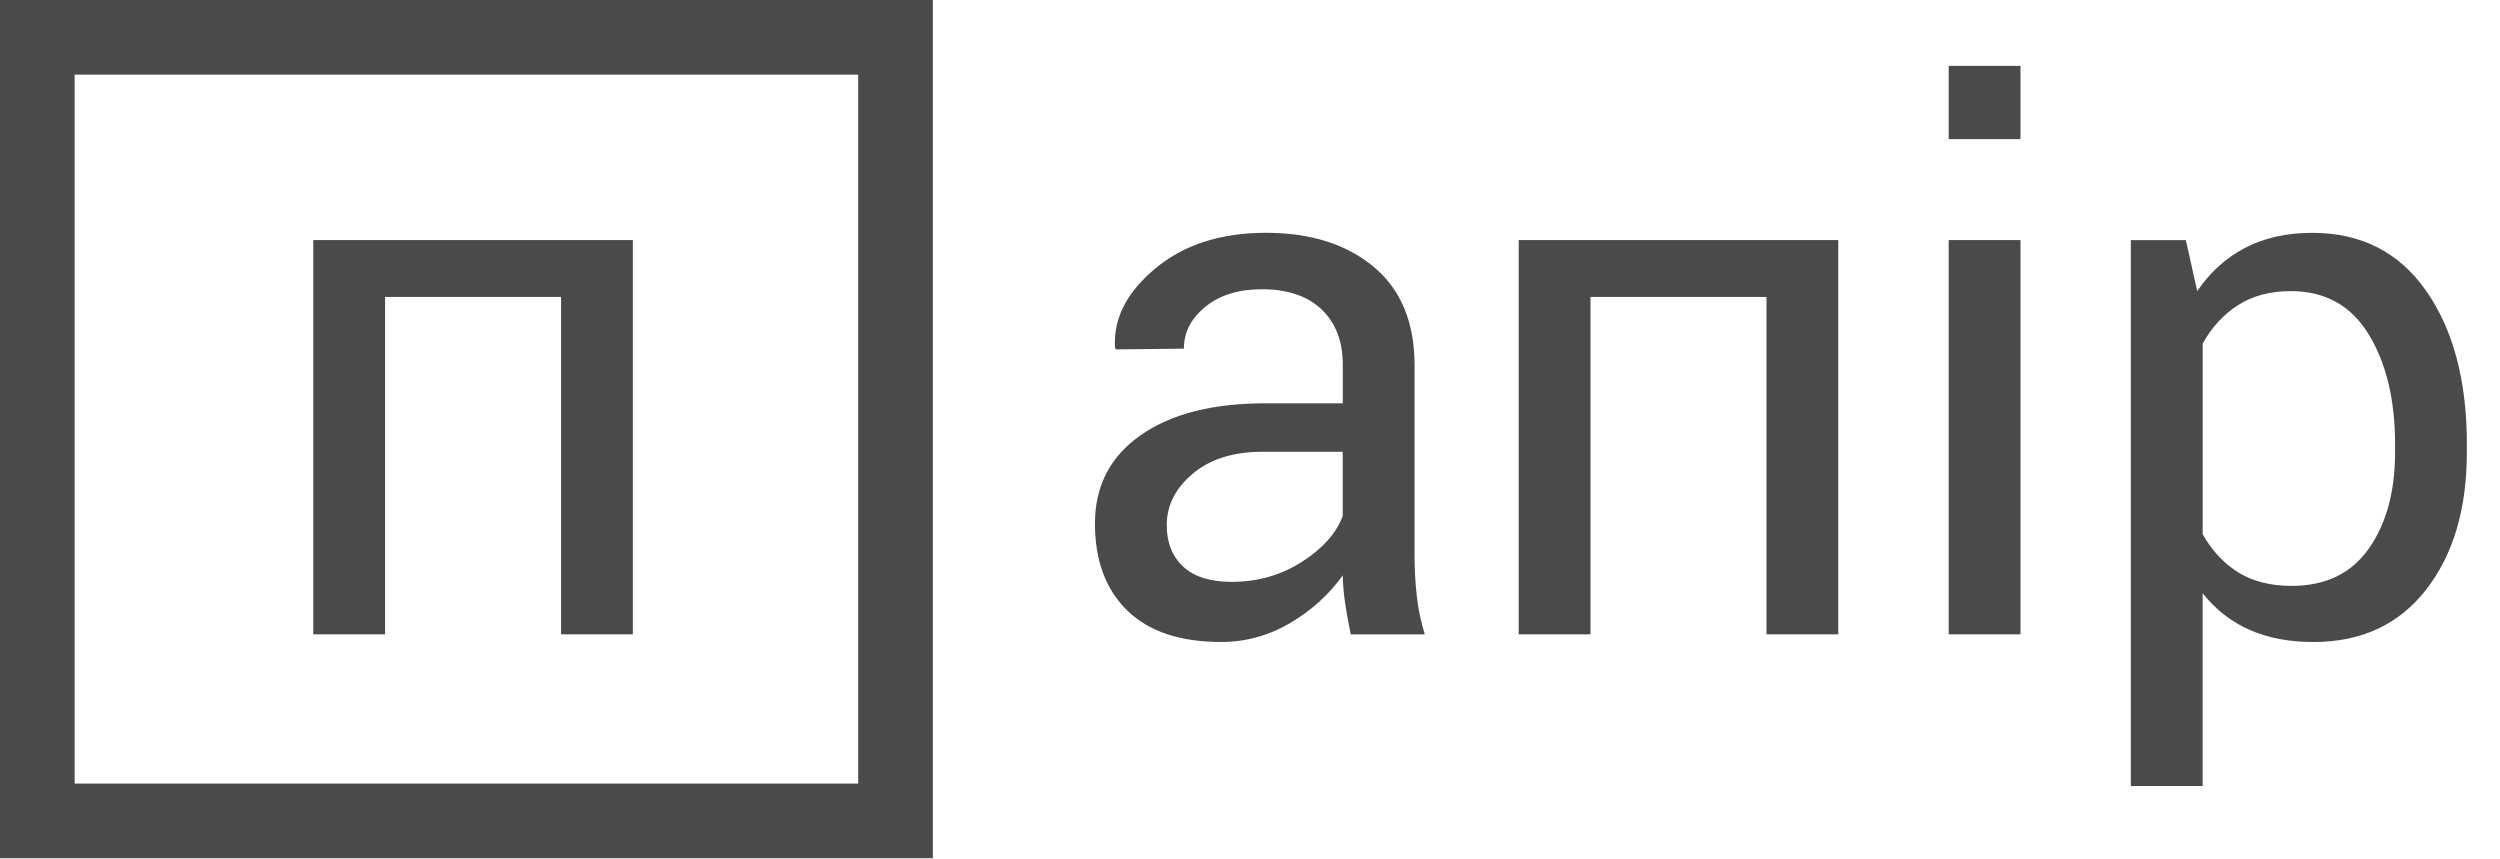
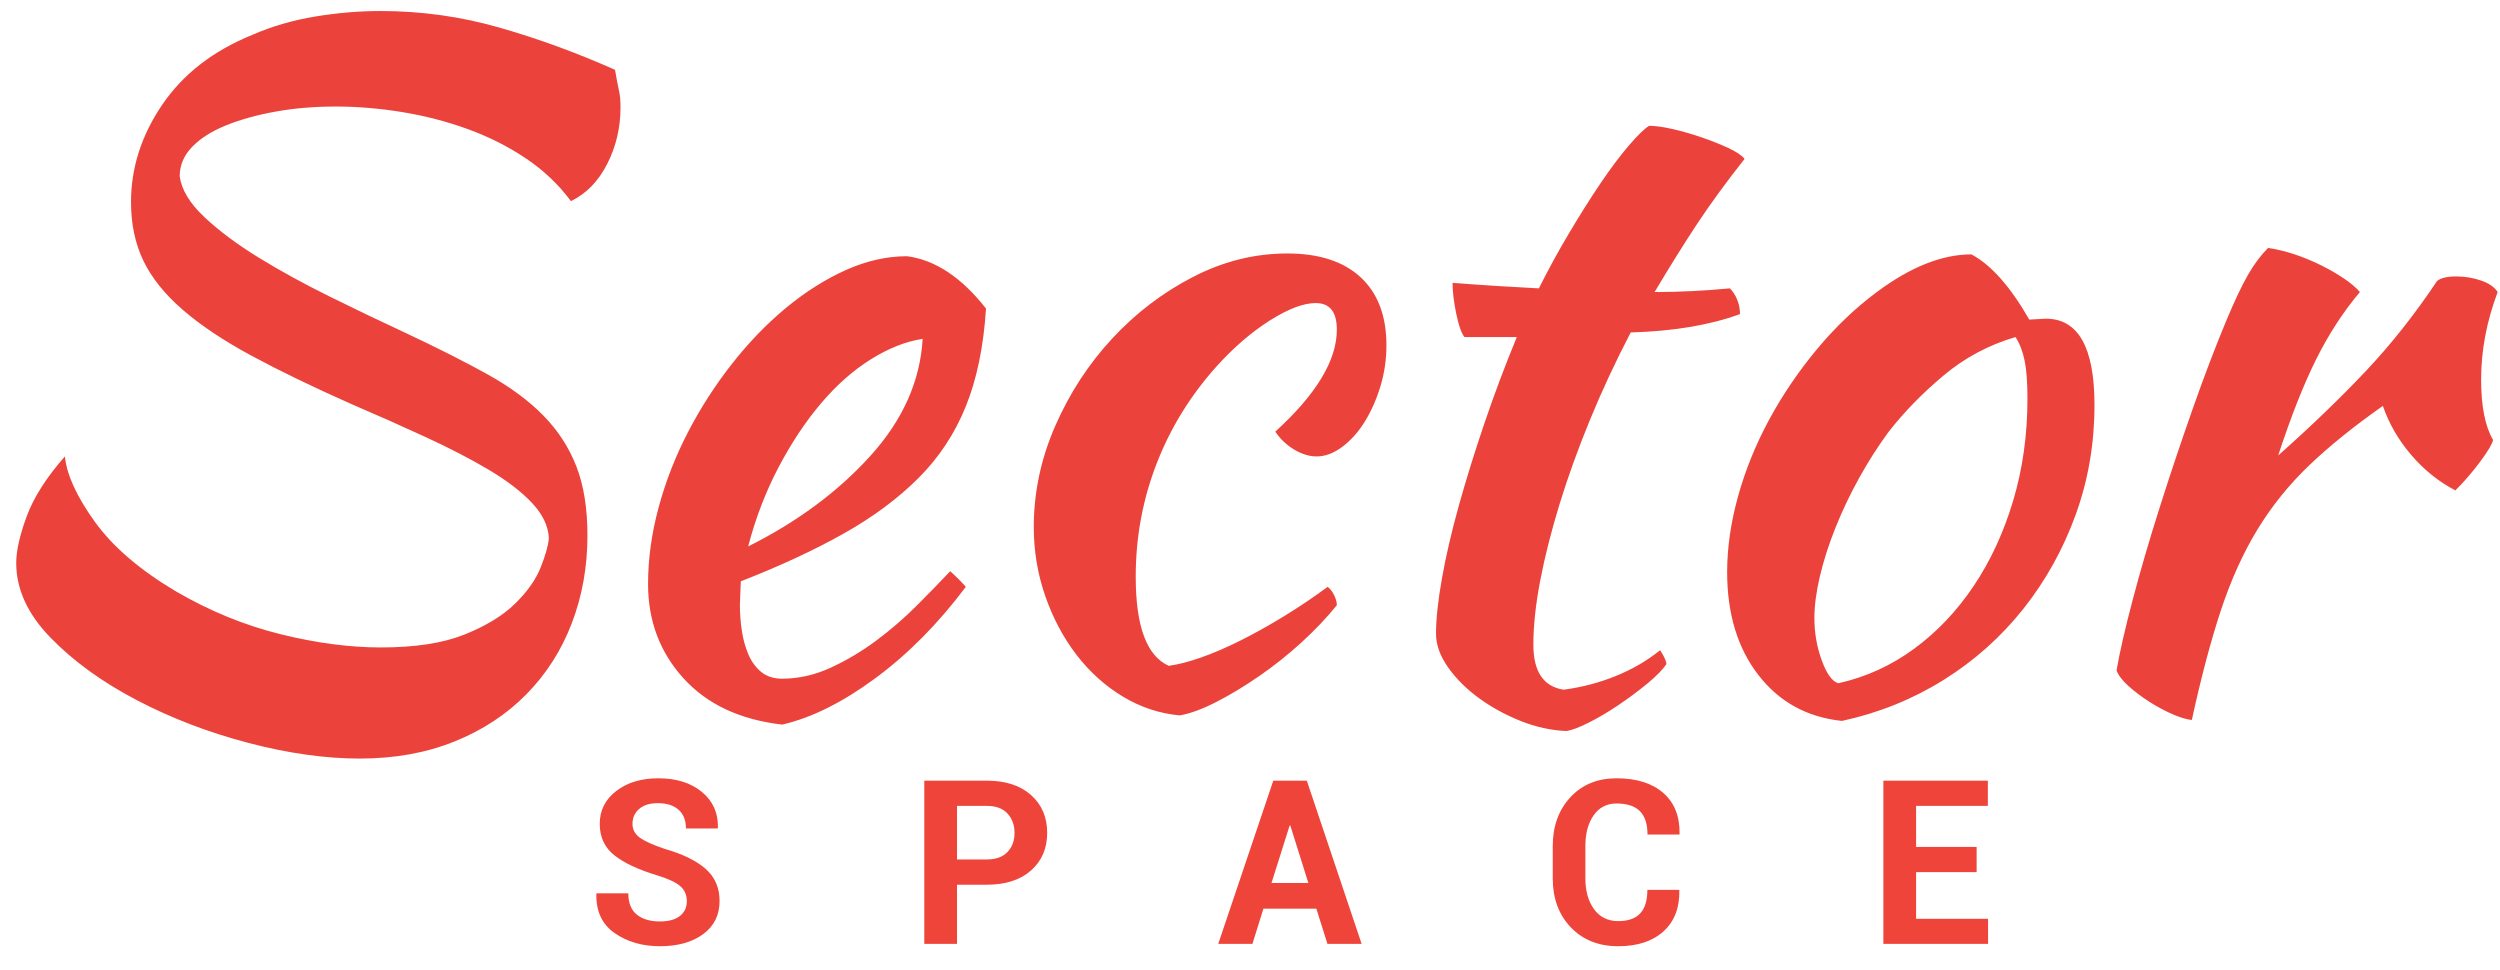
- <svg xmlns="http://www.w3.org/2000/svg" width="67" height="23" viewBox="0 0 67 23">
+ <svg xmlns="http://www.w3.org/2000/svg" width="98" height="38" viewBox="0 0 98 38">
  <g fill="none">
-     <path d="M16.961 17h-1.924v-9.043h-4.717v9.043h-1.924v-10.566h8.564v10.566zm19.238 0c-.065-.319-.116-.601-.151-.845-.036-.244-.057-.49-.063-.737-.358.508-.825.933-1.401 1.274-.576.342-1.196.513-1.86.513-1.1 0-1.938-.282-2.515-.845-.576-.563-.864-1.34-.864-2.329 0-1.009.409-1.798 1.226-2.368.817-.57 1.925-.854 3.325-.854h2.09v-1.045c0-.618-.189-1.108-.566-1.47-.378-.361-.911-.542-1.602-.542-.625 0-1.13.156-1.514.469-.384.313-.576.687-.576 1.123l-1.826.02-.02-.059c-.046-.768.314-1.471 1.079-2.109.765-.638 1.753-.957 2.964-.957 1.198 0 2.161.304 2.891.913.729.609 1.094 1.486 1.094 2.632v5.088c0 .378.02.742.059 1.094.039.352.111.697.215 1.035h-1.982zm-3.193-1.406c.697 0 1.325-.179 1.885-.537.56-.358.924-.768 1.094-1.23v-1.719h-2.158c-.775 0-1.395.195-1.86.586-.465.391-.698.85-.698 1.377 0 .469.146.84.439 1.113.293.273.726.41 1.299.41zm16.26 1.406h-1.924v-9.043h-4.717v9.043h-1.924v-10.566h8.564v10.566zm4.883 0h-1.924v-10.566h1.924v10.566zm0-13.271h-1.924v-1.963h1.924v1.963zm11.963 8.389c0 1.523-.365 2.752-1.094 3.687-.729.934-1.735 1.401-3.018 1.401-.651 0-1.222-.109-1.714-.327-.492-.218-.91-.545-1.255-.981v5.166h-1.924v-14.629h1.475l.303 1.367c.345-.508.775-.895 1.289-1.162.514-.267 1.113-.4 1.797-.4 1.309 0 2.326.519 3.052 1.558.726 1.038 1.089 2.41 1.089 4.116v.205zm-1.924-.205c0-1.198-.236-2.183-.708-2.954-.472-.771-1.167-1.157-2.085-1.157-.553 0-1.025.125-1.416.376s-.706.594-.947 1.03v5.107c.241.436.557.776.947 1.021.391.244.869.366 1.436.366.911 0 1.602-.334 2.07-1.001.469-.667.703-1.528.703-2.583v-.205z" fill="#4A4A4A" />
-     <path stroke="#4A4A4A" stroke-width="2" d="M1 1h23v21h-23z" />
+     <path d="M24.108 2.736c.072.408.126.69.162.846.036.156.054.366.054.63 0 .792-.174 1.53-.522 2.214-.348.684-.822 1.17-1.422 1.458-.48-.648-1.068-1.206-1.764-1.674-.696-.468-1.458-.852-2.286-1.152-.828-.3-1.686-.522-2.574-.666-.888-.144-1.752-.216-2.592-.216-.84 0-1.626.066-2.358.198-.732.132-1.38.312-1.944.54-.564.228-1.008.51-1.332.846-.324.336-.486.72-.486 1.152.072.528.396 1.062.972 1.602s1.284 1.068 2.124 1.584c.84.516 1.77 1.026 2.79 1.53s2.022.984 3.006 1.44c1.224.576 2.28 1.11 3.168 1.602.888.492 1.62 1.032 2.196 1.62.576.588 1.008 1.254 1.296 1.998.288.744.432 1.644.432 2.7 0 1.224-.204 2.37-.612 3.438-.408 1.068-1.002 1.998-1.782 2.79s-1.722 1.41-2.826 1.854c-1.104.444-2.34.666-3.708.666-1.344 0-2.796-.204-4.356-.612-1.56-.408-3.018-.966-4.374-1.674-1.356-.708-2.484-1.524-3.384-2.448-.9-.924-1.35-1.902-1.35-2.934 0-.48.138-1.092.414-1.836.276-.744.774-1.524 1.494-2.34.072.72.462 1.572 1.17 2.556s1.77 1.896 3.186 2.736c1.32.768 2.682 1.326 4.086 1.674 1.404.348 2.718.522 3.942.522 1.344 0 2.436-.168 3.276-.504.84-.336 1.5-.738 1.98-1.206.48-.468.816-.942 1.008-1.422.192-.48.3-.864.324-1.152-.024-.48-.246-.942-.666-1.386-.42-.444-.984-.876-1.692-1.296-.708-.42-1.53-.846-2.466-1.278-.936-.432-1.908-.864-2.916-1.296-1.512-.672-2.814-1.302-3.906-1.89-1.092-.588-1.992-1.188-2.7-1.8-.708-.612-1.224-1.254-1.548-1.926-.324-.672-.486-1.44-.486-2.304 0-1.344.408-2.616 1.224-3.816.816-1.2 1.992-2.112 3.528-2.736.768-.336 1.59-.576 2.466-.72.876-.144 1.734-.216 2.574-.216 1.584 0 3.132.216 4.644.648 1.512.432 3.024.984 4.536 1.656zm14.544 9.36c-.096 1.488-.36 2.766-.792 3.834-.432 1.068-1.05 2.004-1.854 2.808-.804.804-1.782 1.53-2.934 2.178-1.152.648-2.496 1.272-4.032 1.872l-.018.45-.018.486c0 .312.024.636.072.972.048.336.132.648.252.936.12.288.288.522.504.702.216.18.492.27.828.27.648 0 1.284-.144 1.908-.432.624-.288 1.218-.642 1.782-1.062.564-.42 1.092-.876 1.584-1.368.492-.492.93-.942 1.314-1.35.24.216.444.42.612.612-1.08 1.44-2.262 2.634-3.546 3.582-1.284.948-2.502 1.554-3.654 1.818-1.656-.192-2.946-.798-3.87-1.818-.924-1.02-1.386-2.25-1.386-3.69 0-.984.138-1.986.414-3.006.276-1.02.66-2.004 1.152-2.952.492-.948 1.068-1.842 1.728-2.682.66-.84 1.368-1.572 2.124-2.196.756-.624 1.536-1.116 2.34-1.476.804-.36 1.602-.54 2.394-.54 1.104.144 2.136.828 3.096 2.052zm-2.484 1.188c-.648.096-1.32.36-2.016.792-.696.432-1.35 1.008-1.962 1.728-.612.72-1.17 1.56-1.674 2.52s-.9 1.992-1.188 3.096c1.92-.96 3.516-2.142 4.788-3.546 1.272-1.404 1.956-2.934 2.052-4.59zm4.356 7.38c0-1.368.282-2.694.846-3.978.564-1.284 1.308-2.424 2.232-3.42.924-.996 1.98-1.8 3.168-2.412 1.188-.612 2.418-.918 3.69-.918 1.248 0 2.208.312 2.88.936.672.624 1.008 1.512 1.008 2.664 0 .552-.078 1.086-.234 1.602-.156.516-.36.978-.612 1.386-.252.408-.546.738-.882.99-.336.252-.672.378-1.008.378-.288 0-.582-.09-.882-.27-.3-.18-.546-.414-.738-.702 1.608-1.464 2.412-2.796 2.412-3.996 0-.696-.276-1.044-.828-1.044-.48 0-1.08.228-1.8.684-.72.456-1.416 1.056-2.088 1.8-1.032 1.152-1.818 2.43-2.358 3.834s-.81 2.874-.81 4.41c0 1.944.432 3.108 1.296 3.492.36-.048.78-.156 1.26-.324s.996-.39 1.548-.666 1.122-.594 1.71-.954c.588-.36 1.158-.744 1.71-1.152.096.072.18.18.252.324.072.144.108.276.108.396-.408.504-.876.996-1.404 1.476-.528.48-1.08.918-1.656 1.314-.576.396-1.134.732-1.674 1.008s-1.014.45-1.422.522c-.792-.072-1.536-.318-2.232-.738-.696-.42-1.302-.966-1.818-1.638-.516-.672-.924-1.44-1.224-2.304-.3-.864-.45-1.764-.45-2.7zm16.884-7.452c-.12-.144-.228-.45-.324-.918s-.144-.87-.144-1.206c.624.048 1.224.09 1.8.126.576.036 1.104.066 1.584.09.36-.72.75-1.434 1.17-2.142.42-.708.828-1.356 1.224-1.944.396-.588.768-1.086 1.116-1.494.348-.408.618-.672.81-.792.24 0 .546.042.918.126.372.084.75.192 1.134.324.384.132.732.27 1.044.414.312.144.528.288.648.432-.72.912-1.338 1.758-1.854 2.538-.516.78-1.074 1.674-1.674 2.682.48 0 .966-.012 1.458-.036.492-.024.99-.06 1.494-.108.12.12.216.27.288.45.072.18.108.366.108.558-1.176.432-2.604.672-4.284.72-.6 1.152-1.134 2.298-1.602 3.438-.468 1.14-.864 2.238-1.188 3.294-.324 1.056-.576 2.052-.756 2.988-.18.936-.27 1.776-.27 2.52 0 1.056.396 1.644 1.188 1.764.72-.096 1.404-.276 2.052-.54.648-.264 1.224-.6 1.728-1.008.144.216.228.396.252.54-.144.216-.39.468-.738.756s-.726.57-1.134.846c-.408.276-.804.51-1.188.702-.384.192-.672.3-.864.324-.6-.024-1.2-.156-1.8-.396-.6-.24-1.146-.54-1.638-.9s-.894-.762-1.206-1.206c-.312-.444-.468-.882-.468-1.314 0-.576.078-1.302.234-2.178.156-.876.378-1.83.666-2.862.288-1.032.624-2.112 1.008-3.24.384-1.128.804-2.244 1.26-3.348h-2.052zm14.796 15.048c-1.368-.144-2.46-.744-3.276-1.8-.816-1.056-1.224-2.4-1.224-4.032 0-.96.144-1.956.432-2.988.288-1.032.696-2.034 1.224-3.006s1.152-1.89 1.872-2.754c.72-.864 1.5-1.608 2.34-2.232 1.32-.984 2.556-1.476 3.708-1.476.768.408 1.524 1.26 2.268 2.556l.324-.018.324-.018c1.272 0 1.908 1.128 1.908 3.384 0 1.512-.246 2.946-.738 4.302-.492 1.356-1.176 2.586-2.052 3.69-.876 1.104-1.92 2.034-3.132 2.79-1.212.756-2.538 1.29-3.978 1.602zm1.836-11.34c-.408.552-.792 1.152-1.152 1.8-.36.648-.672 1.302-.936 1.962-.264.66-.468 1.296-.612 1.908-.144.612-.216 1.158-.216 1.638 0 .576.096 1.128.288 1.656.192.528.408.828.648.9 1.08-.24 2.07-.69 2.97-1.35.9-.66 1.68-1.482 2.34-2.466.66-.984 1.176-2.1 1.548-3.348.372-1.248.558-2.58.558-3.996 0-.624-.036-1.116-.108-1.476-.072-.36-.192-.672-.36-.936-1.056.312-1.998.816-2.826 1.512-.828.696-1.542 1.428-2.142 2.196zm8.928 9.36c.12-.696.33-1.614.63-2.754s.654-2.352 1.062-3.636c.408-1.284.84-2.574 1.296-3.87.456-1.296.9-2.46 1.332-3.492.312-.744.588-1.326.828-1.746.24-.42.504-.774.792-1.062.336.048.684.132 1.044.252s.708.264 1.044.432c.336.168.636.342.9.522s.468.354.612.522c-.648.768-1.218 1.644-1.71 2.628-.492.984-.99 2.244-1.494 3.78 1.296-1.152 2.442-2.256 3.438-3.312s1.926-2.232 2.79-3.528c.144-.12.396-.18.756-.18.336 0 .66.054.972.162.312.108.528.258.648.45-.432 1.152-.648 2.292-.648 3.42 0 1.056.156 1.848.468 2.376-.024.144-.186.42-.486.828s-.63.792-.99 1.152c-.648-.336-1.224-.798-1.728-1.386-.504-.588-.876-1.23-1.116-1.926-1.128.792-2.088 1.566-2.88 2.322-.792.756-1.47 1.596-2.034 2.52-.564.924-1.044 1.986-1.44 3.186-.396 1.2-.774 2.628-1.134 4.284-.216-.024-.474-.102-.774-.234-.3-.132-.6-.294-.9-.486-.3-.192-.57-.396-.81-.612-.24-.216-.396-.42-.468-.612z" fill="#EB433B" />
+     <path d="M26.924 35.33c0-.246-.086-.444-.257-.593-.171-.149-.472-.29-.903-.422-.738-.223-1.299-.485-1.681-.787-.382-.302-.573-.713-.573-1.235 0-.524.215-.953.646-1.285.431-.333.98-.499 1.648-.499.709 0 1.28.179 1.712.536.432.357.641.826.626 1.406l-.009.026h-1.244c0-.319-.097-.565-.29-.736-.193-.171-.464-.257-.813-.257-.316 0-.561.076-.734.229-.173.152-.259.347-.259.584 0 .217.094.395.281.534.188.139.511.286.971.442.703.199 1.239.459 1.608.78s.554.743.554 1.268c0 .548-.214.98-.642 1.296-.428.316-.993.475-1.696.475-.688 0-1.28-.171-1.773-.514-.494-.343-.733-.854-.719-1.534l.009-.026h1.244c0 .378.111.656.334.835.223.179.524.268.905.268.343 0 .604-.072.784-.215.18-.144.27-.335.27-.576zm10.591-.65v2.32h-1.283v-6.398h2.448c.735 0 1.314.187 1.736.563.422.375.633.869.633 1.481 0 .612-.211 1.104-.633 1.477-.422.372-1 .558-1.736.558h-1.165zm0-.989h1.165c.357 0 .628-.097.813-.292.185-.195.277-.443.277-.745 0-.308-.092-.562-.275-.762-.183-.201-.455-.301-.815-.301h-1.165v2.101zm14.085 1.929h-2.074l-.431 1.38h-1.34l2.158-6.398h1.314l2.149 6.398h-1.34l-.435-1.38zm-1.758-1.006h1.446l-.708-2.254h-.026l-.712 2.254zm15.979.268l.009.026c.012.683-.196 1.217-.624 1.604s-1.018.58-1.771.58c-.768 0-1.387-.247-1.859-.74-.472-.494-.708-1.132-.708-1.914v-1.27c0-.779.23-1.417.69-1.914.46-.497 1.063-.745 1.811-.745.779 0 1.389.19 1.828.571.439.381.653.917.642 1.608l-.009.026h-1.248c0-.41-.099-.716-.297-.916-.198-.201-.503-.301-.916-.301-.384 0-.683.155-.899.464-.215.309-.323.708-.323 1.198v1.279c0 .492.114.894.341 1.204.227.311.543.466.947.466.384 0 .67-.1.859-.301.189-.201.283-.509.283-.925h1.244zm11.663-.694h-2.373v1.828h2.821v.984h-4.104v-6.398h4.096v.989h-2.813v1.608h2.373v.989z" fill="#EF443A" />
  </g>
</svg>
